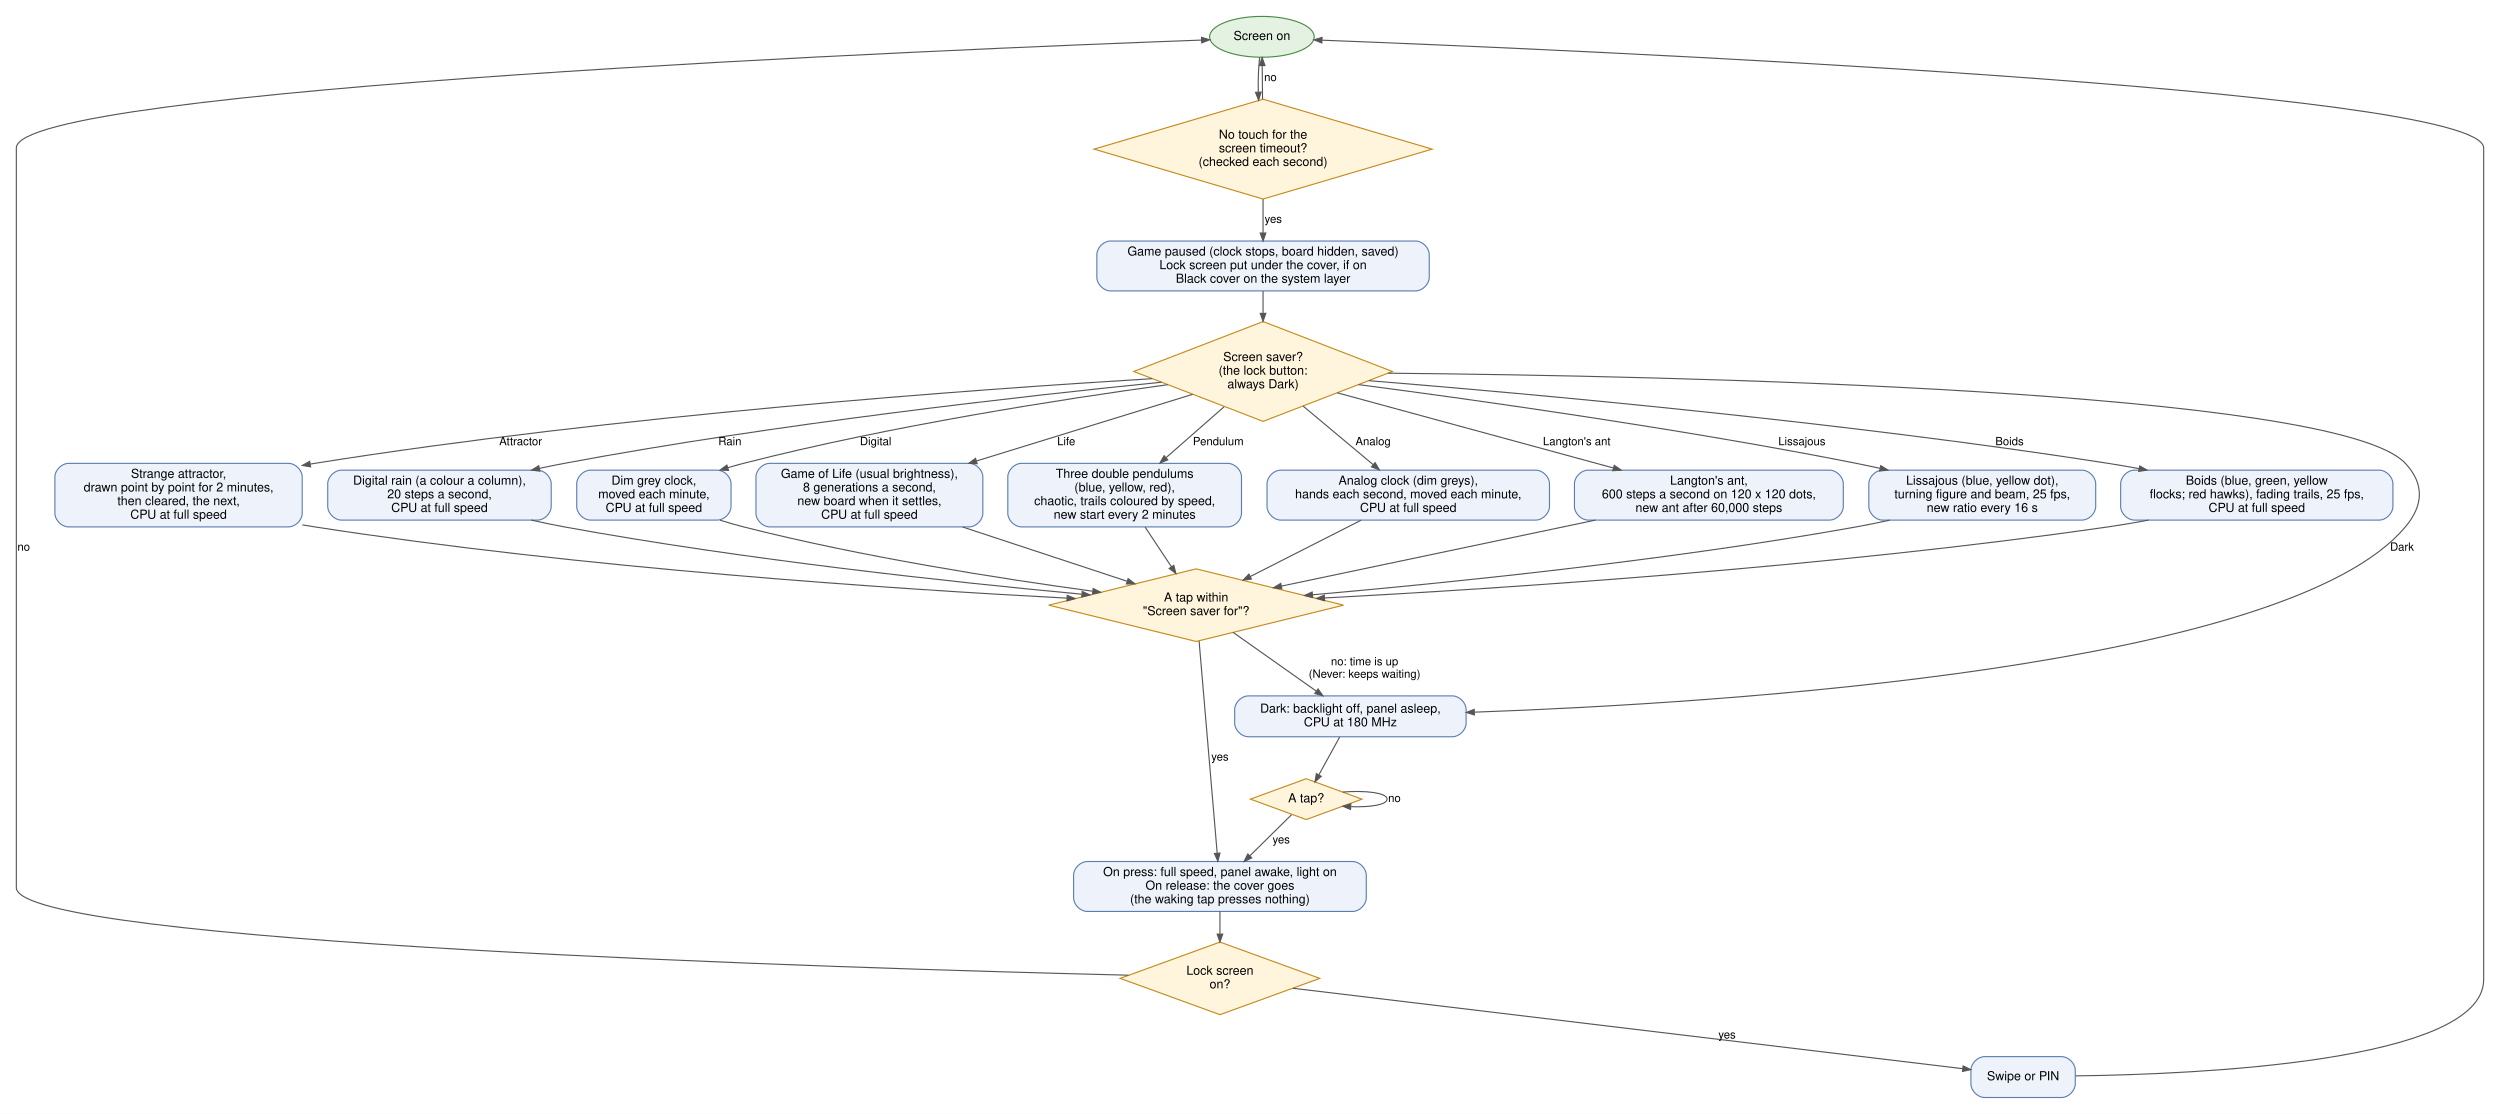
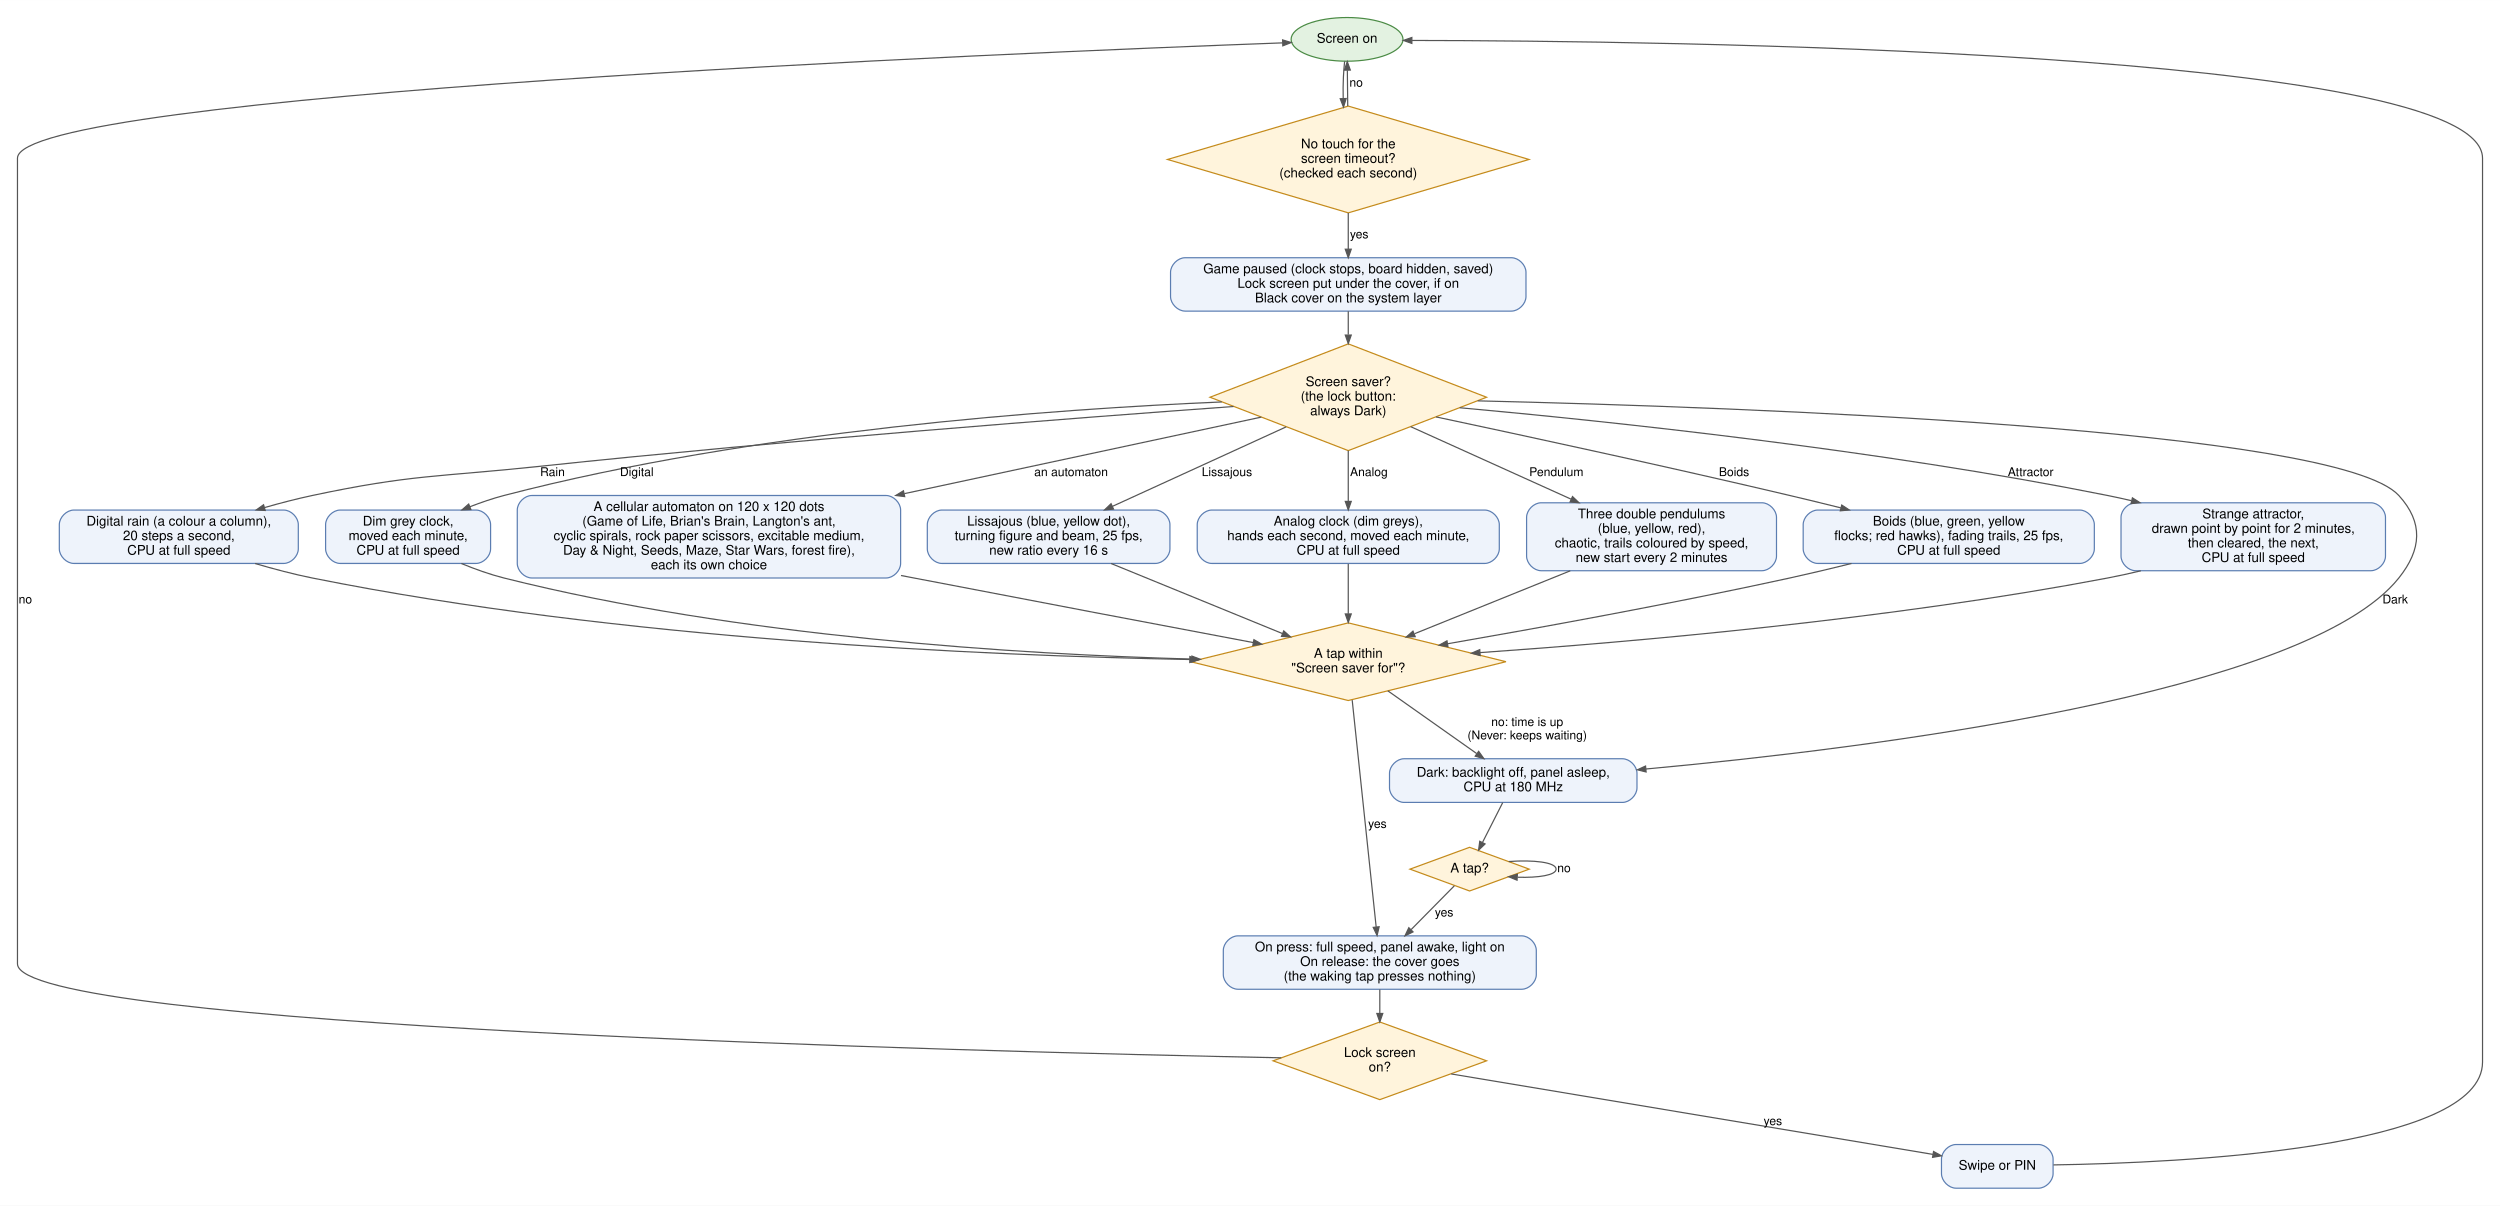
- <svg xmlns="http://www.w3.org/2000/svg" width="2204pt" height="982pt" viewBox="0.00 0.00 2203.80 981.80">
-   <g id="graph0" class="graph" transform="scale(1 1) rotate(0) translate(14.4 967.4)">
-     <polygon fill="white" stroke="transparent" points="-14.4,14.4 -14.4,-967.4 2189.4,-967.4 2189.4,14.4 -14.4,14.4" />
+ <svg xmlns="http://www.w3.org/2000/svg" width="2061pt" height="994pt" viewBox="0.00 0.00 2060.80 993.80">
+   <g id="graph0" class="graph" transform="scale(1 1) rotate(0) translate(14.4 979.4)">
+     <polygon fill="white" stroke="transparent" points="-14.4,14.4 -14.4,-979.4 2046.4,-979.4 2046.4,14.4 -14.4,14.4" />
    <g id="node1" class="node">
-       <ellipse fill="#e3f2e1" stroke="#4a8a44" cx="1098" cy="-935" rx="46.11" ry="18" />
-       <text text-anchor="middle" x="1098" y="-932.2" font-family="Helvetica,sans-Serif" font-size="11.00">Screen on</text>
+       <ellipse fill="#e3f2e1" stroke="#4a8a44" cx="1096" cy="-947" rx="46.11" ry="18" />
+       <text text-anchor="middle" x="1096" y="-944.2" font-family="Helvetica,sans-Serif" font-size="11.00">Screen on</text>
    </g>
    <g id="node2" class="node">
-       <polygon fill="#fff4dc" stroke="#c48a1a" points="1099,-880 950,-836 1099,-792 1248,-836 1099,-880" />
-       <text text-anchor="middle" x="1099" y="-845.2" font-family="Helvetica,sans-Serif" font-size="11.00">No touch for the</text>
-       <text text-anchor="middle" x="1099" y="-833.2" font-family="Helvetica,sans-Serif" font-size="11.00">screen timeout?</text>
-       <text text-anchor="middle" x="1099" y="-821.2" font-family="Helvetica,sans-Serif" font-size="11.00">(checked each second)</text>
+       <polygon fill="#fff4dc" stroke="#c48a1a" points="1097,-892 948,-848 1097,-804 1246,-848 1097,-892" />
+       <text text-anchor="middle" x="1097" y="-857.2" font-family="Helvetica,sans-Serif" font-size="11.00">No touch for the</text>
+       <text text-anchor="middle" x="1097" y="-845.2" font-family="Helvetica,sans-Serif" font-size="11.00">screen timeout?</text>
+       <text text-anchor="middle" x="1097" y="-833.2" font-family="Helvetica,sans-Serif" font-size="11.00">(checked each second)</text>
    </g>
    <g id="edge1" class="edge">
-       <path fill="none" stroke="#555555" d="M1095.99,-916.89C1095.58,-912.68 1095.21,-908.18 1095,-904 1094.71,-898.23 1094.69,-892.18 1094.83,-886.17" />
-       <polygon fill="#555555" stroke="#555555" points="1097.28,-886.25 1095.07,-879.17 1092.38,-886.08 1097.28,-886.25" />
+       <path fill="none" stroke="#555555" d="M1093.99,-928.89C1093.58,-924.68 1093.21,-920.18 1093,-916 1092.71,-910.23 1092.69,-904.18 1092.83,-898.17" />
+       <polygon fill="#555555" stroke="#555555" points="1095.28,-898.25 1093.07,-891.17 1090.38,-898.08 1095.28,-898.25" />
    </g>
    <g id="edge2" class="edge">
-       <path fill="none" stroke="#555555" d="M1098.56,-880.02C1098.45,-890.12 1098.34,-900.55 1098.25,-909.51" />
-       <polygon fill="#555555" stroke="#555555" points="1095.8,-909.63 1098.18,-916.66 1100.7,-909.68 1095.8,-909.63" />
-       <text text-anchor="middle" x="1105.5" y="-896" font-family="Helvetica,sans-Serif" font-size="10.00">no</text>
+       <path fill="none" stroke="#555555" d="M1096.56,-892.02C1096.45,-902.12 1096.34,-912.55 1096.25,-921.51" />
+       <polygon fill="#555555" stroke="#555555" points="1093.8,-921.63 1096.18,-928.66 1098.7,-921.68 1093.8,-921.63" />
+       <text text-anchor="middle" x="1103.5" y="-908" font-family="Helvetica,sans-Serif" font-size="10.00">no</text>
    </g>
    <g id="node3" class="node">
-       <path fill="#eef3fb" stroke="#5b7db1" d="M1233.5,-755C1233.5,-755 964.5,-755 964.5,-755 958.5,-755 952.5,-749 952.5,-743 952.5,-743 952.5,-723 952.5,-723 952.5,-717 958.5,-711 964.5,-711 964.5,-711 1233.5,-711 1233.5,-711 1239.5,-711 1245.5,-717 1245.5,-723 1245.5,-723 1245.5,-743 1245.5,-743 1245.5,-749 1239.5,-755 1233.5,-755" />
-       <text text-anchor="middle" x="1099" y="-742.2" font-family="Helvetica,sans-Serif" font-size="11.00">Game paused (clock stops, board hidden, saved)</text>
-       <text text-anchor="middle" x="1099" y="-730.2" font-family="Helvetica,sans-Serif" font-size="11.00">Lock screen put under the cover, if on</text>
-       <text text-anchor="middle" x="1099" y="-718.2" font-family="Helvetica,sans-Serif" font-size="11.00">Black cover on the system layer</text>
+       <path fill="#eef3fb" stroke="#5b7db1" d="M1231.5,-767C1231.5,-767 962.5,-767 962.5,-767 956.5,-767 950.5,-761 950.5,-755 950.5,-755 950.5,-735 950.5,-735 950.5,-729 956.5,-723 962.5,-723 962.5,-723 1231.5,-723 1231.5,-723 1237.5,-723 1243.5,-729 1243.5,-735 1243.5,-735 1243.5,-755 1243.5,-755 1243.5,-761 1237.5,-767 1231.5,-767" />
+       <text text-anchor="middle" x="1097" y="-754.2" font-family="Helvetica,sans-Serif" font-size="11.00">Game paused (clock stops, board hidden, saved)</text>
+       <text text-anchor="middle" x="1097" y="-742.2" font-family="Helvetica,sans-Serif" font-size="11.00">Lock screen put under the cover, if on</text>
+       <text text-anchor="middle" x="1097" y="-730.2" font-family="Helvetica,sans-Serif" font-size="11.00">Black cover on the system layer</text>
    </g>
    <g id="edge3" class="edge">
-       <path fill="none" stroke="#555555" d="M1099,-791.87C1099,-781.8 1099,-771.34 1099,-762.12" />
-       <polygon fill="#555555" stroke="#555555" points="1101.45,-762.02 1099,-755.02 1096.55,-762.02 1101.45,-762.02" />
-       <text text-anchor="middle" x="1108" y="-771" font-family="Helvetica,sans-Serif" font-size="10.00">yes</text>
+       <path fill="none" stroke="#555555" d="M1097,-803.87C1097,-793.8 1097,-783.34 1097,-774.12" />
+       <polygon fill="#555555" stroke="#555555" points="1099.45,-774.02 1097,-767.02 1094.55,-774.02 1099.45,-774.02" />
+       <text text-anchor="middle" x="1106" y="-783" font-family="Helvetica,sans-Serif" font-size="10.00">yes</text>
    </g>
    <g id="node4" class="node">
-       <polygon fill="#fff4dc" stroke="#c48a1a" points="1099,-684 985,-640 1099,-596 1213,-640 1099,-684" />
-       <text text-anchor="middle" x="1099" y="-649.2" font-family="Helvetica,sans-Serif" font-size="11.00">Screen saver?</text>
-       <text text-anchor="middle" x="1099" y="-637.2" font-family="Helvetica,sans-Serif" font-size="11.00">(the lock button:</text>
-       <text text-anchor="middle" x="1099" y="-625.2" font-family="Helvetica,sans-Serif" font-size="11.00">always Dark)</text>
+       <polygon fill="#fff4dc" stroke="#c48a1a" points="1097,-696 983,-652 1097,-608 1211,-652 1097,-696" />
+       <text text-anchor="middle" x="1097" y="-661.2" font-family="Helvetica,sans-Serif" font-size="11.00">Screen saver?</text>
+       <text text-anchor="middle" x="1097" y="-649.2" font-family="Helvetica,sans-Serif" font-size="11.00">(the lock button:</text>
+       <text text-anchor="middle" x="1097" y="-637.2" font-family="Helvetica,sans-Serif" font-size="11.00">always Dark)</text>
    </g>
    <g id="edge4" class="edge">
-       <path fill="none" stroke="#555555" d="M1099,-710.89C1099,-705.03 1099,-698.41 1099,-691.62" />
-       <polygon fill="#555555" stroke="#555555" points="1101.45,-691.23 1099,-684.23 1096.55,-691.23 1101.45,-691.23" />
+       <path fill="none" stroke="#555555" d="M1097,-722.89C1097,-717.03 1097,-710.41 1097,-703.62" />
+       <polygon fill="#555555" stroke="#555555" points="1099.45,-703.23 1097,-696.23 1094.55,-703.23 1099.45,-703.23" />
    </g>
    <g id="node5" class="node">
-       <path fill="#eef3fb" stroke="#5b7db1" d="M1339.5,-553C1339.5,-553 1114.5,-553 1114.5,-553 1108.5,-553 1102.5,-547 1102.5,-541 1102.5,-541 1102.5,-521 1102.5,-521 1102.5,-515 1108.5,-509 1114.5,-509 1114.5,-509 1339.5,-509 1339.5,-509 1345.5,-509 1351.5,-515 1351.5,-521 1351.5,-521 1351.5,-541 1351.5,-541 1351.5,-547 1345.5,-553 1339.5,-553" />
-       <text text-anchor="middle" x="1227" y="-540.2" font-family="Helvetica,sans-Serif" font-size="11.00">Analog clock (dim greys),</text>
-       <text text-anchor="middle" x="1227" y="-528.2" font-family="Helvetica,sans-Serif" font-size="11.00">hands each second, moved each minute,</text>
-       <text text-anchor="middle" x="1227" y="-516.2" font-family="Helvetica,sans-Serif" font-size="11.00">CPU at full speed</text>
+       <path fill="#eef3fb" stroke="#5b7db1" d="M1209.5,-559C1209.5,-559 984.5,-559 984.5,-559 978.5,-559 972.5,-553 972.5,-547 972.5,-547 972.5,-527 972.5,-527 972.5,-521 978.5,-515 984.5,-515 984.5,-515 1209.5,-515 1209.5,-515 1215.5,-515 1221.5,-521 1221.5,-527 1221.5,-527 1221.5,-547 1221.5,-547 1221.5,-553 1215.5,-559 1209.5,-559" />
+       <text text-anchor="middle" x="1097" y="-546.2" font-family="Helvetica,sans-Serif" font-size="11.00">Analog clock (dim greys),</text>
+       <text text-anchor="middle" x="1097" y="-534.2" font-family="Helvetica,sans-Serif" font-size="11.00">hands each second, moved each minute,</text>
+       <text text-anchor="middle" x="1097" y="-522.2" font-family="Helvetica,sans-Serif" font-size="11.00">CPU at full speed</text>
    </g>
    <g id="edge6" class="edge">
-       <path fill="none" stroke="#555555" d="M1134.32,-609.48C1153.63,-593.33 1177.34,-573.52 1195.94,-557.96" />
-       <polygon fill="#555555" stroke="#555555" points="1197.74,-559.65 1201.54,-553.28 1194.6,-555.89 1197.74,-559.65" />
-       <text text-anchor="middle" x="1196" y="-575" font-family="Helvetica,sans-Serif" font-size="10.00">Analog</text>
+       <path fill="none" stroke="#555555" d="M1097,-607.96C1097,-593.98 1097,-578.85 1097,-566.24" />
+       <polygon fill="#555555" stroke="#555555" points="1099.45,-566.13 1097,-559.13 1094.55,-566.13 1099.45,-566.13" />
+       <text text-anchor="middle" x="1114" y="-587" font-family="Helvetica,sans-Serif" font-size="10.00">Analog</text>
    </g>
    <g id="node6" class="node">
-       <path fill="#eef3fb" stroke="#5b7db1" d="M1598.5,-553C1598.5,-553 1385.5,-553 1385.5,-553 1379.5,-553 1373.5,-547 1373.5,-541 1373.5,-541 1373.5,-521 1373.5,-521 1373.5,-515 1379.5,-509 1385.5,-509 1385.5,-509 1598.5,-509 1598.5,-509 1604.5,-509 1610.5,-515 1610.5,-521 1610.5,-521 1610.5,-541 1610.5,-541 1610.5,-547 1604.5,-553 1598.5,-553" />
-       <text text-anchor="middle" x="1492" y="-540.2" font-family="Helvetica,sans-Serif" font-size="11.00">Langton's ant,</text>
-       <text text-anchor="middle" x="1492" y="-528.2" font-family="Helvetica,sans-Serif" font-size="11.00">600 steps a second on 120 x 120 dots,</text>
-       <text text-anchor="middle" x="1492" y="-516.2" font-family="Helvetica,sans-Serif" font-size="11.00">new ant after 60,000 steps</text>
+       <path fill="#eef3fb" stroke="#5b7db1" d="M1438,-565C1438,-565 1256,-565 1256,-565 1250,-565 1244,-559 1244,-553 1244,-553 1244,-521 1244,-521 1244,-515 1250,-509 1256,-509 1256,-509 1438,-509 1438,-509 1444,-509 1450,-515 1450,-521 1450,-521 1450,-553 1450,-553 1450,-559 1444,-565 1438,-565" />
+       <text text-anchor="middle" x="1347" y="-552.2" font-family="Helvetica,sans-Serif" font-size="11.00">Three double pendulums</text>
+       <text text-anchor="middle" x="1347" y="-540.2" font-family="Helvetica,sans-Serif" font-size="11.00">(blue, yellow, red),</text>
+       <text text-anchor="middle" x="1347" y="-528.2" font-family="Helvetica,sans-Serif" font-size="11.00">chaotic, trails coloured by speed,</text>
+       <text text-anchor="middle" x="1347" y="-516.2" font-family="Helvetica,sans-Serif" font-size="11.00">new start every 2 minutes</text>
+     </g>
+     <g id="edge11" class="edge">
+       <path fill="none" stroke="#555555" d="M1148.5,-627.72C1186.76,-610.43 1239.27,-586.69 1280.67,-567.98" />
+       <polygon fill="#555555" stroke="#555555" points="1281.85,-570.14 1287.22,-565.02 1279.83,-565.67 1281.85,-570.14" />
+       <text text-anchor="middle" x="1268.5" y="-587" font-family="Helvetica,sans-Serif" font-size="10.00">Pendulum</text>
+     </g>
+     <g id="node7" class="node">
+       <path fill="#eef3fb" stroke="#5b7db1" d="M938,-559C938,-559 762,-559 762,-559 756,-559 750,-553 750,-547 750,-547 750,-527 750,-527 750,-521 756,-515 762,-515 762,-515 938,-515 938,-515 944,-515 950,-521 950,-527 950,-527 950,-547 950,-547 950,-553 944,-559 938,-559" />
+       <text text-anchor="middle" x="850" y="-546.2" font-family="Helvetica,sans-Serif" font-size="11.00">Lissajous (blue, yellow dot),</text>
+       <text text-anchor="middle" x="850" y="-534.2" font-family="Helvetica,sans-Serif" font-size="11.00">turning figure and beam, 25 fps,</text>
+       <text text-anchor="middle" x="850" y="-522.2" font-family="Helvetica,sans-Serif" font-size="11.00">new ratio every 16 s</text>
+     </g>
+     <g id="edge10" class="edge">
+       <path fill="none" stroke="#555555" d="M1045.82,-627.59C1003.89,-608.4 944.78,-581.36 902.49,-562.01" />
+       <polygon fill="#555555" stroke="#555555" points="903.5,-559.78 896.11,-559.1 901.46,-564.24 903.5,-559.78" />
+       <text text-anchor="middle" x="997" y="-587" font-family="Helvetica,sans-Serif" font-size="10.00">Lissajous</text>
+     </g>
+     <g id="node8" class="node">
+       <path fill="#eef3fb" stroke="#5b7db1" d="M1700,-559C1700,-559 1484,-559 1484,-559 1478,-559 1472,-553 1472,-547 1472,-547 1472,-527 1472,-527 1472,-521 1478,-515 1484,-515 1484,-515 1700,-515 1700,-515 1706,-515 1712,-521 1712,-527 1712,-527 1712,-547 1712,-547 1712,-553 1706,-559 1700,-559" />
+       <text text-anchor="middle" x="1592" y="-546.2" font-family="Helvetica,sans-Serif" font-size="11.00">Boids (blue, green, yellow</text>
+       <text text-anchor="middle" x="1592" y="-534.2" font-family="Helvetica,sans-Serif" font-size="11.00">flocks; red hawks), fading trails, 25 fps,</text>
+       <text text-anchor="middle" x="1592" y="-522.2" font-family="Helvetica,sans-Serif" font-size="11.00">CPU at full speed</text>
+     </g>
+     <g id="edge9" class="edge">
+       <path fill="none" stroke="#555555" d="M1169.32,-635.78C1242.88,-620.15 1360.08,-594.8 1461,-571 1474.63,-567.79 1489.04,-564.27 1503.11,-560.78" />
+       <polygon fill="#555555" stroke="#555555" points="1503.78,-563.14 1509.98,-559.07 1502.6,-558.38 1503.78,-563.14" />
+       <text text-anchor="middle" x="1415" y="-587" font-family="Helvetica,sans-Serif" font-size="10.00">Boids</text>
+     </g>
+     <g id="node9" class="node">
+       <path fill="#eef3fb" stroke="#5b7db1" d="M1940,-565C1940,-565 1746,-565 1746,-565 1740,-565 1734,-559 1734,-553 1734,-553 1734,-521 1734,-521 1734,-515 1740,-509 1746,-509 1746,-509 1940,-509 1940,-509 1946,-509 1952,-515 1952,-521 1952,-521 1952,-553 1952,-553 1952,-559 1946,-565 1940,-565" />
+       <text text-anchor="middle" x="1843" y="-552.2" font-family="Helvetica,sans-Serif" font-size="11.00">Strange attractor,</text>
+       <text text-anchor="middle" x="1843" y="-540.2" font-family="Helvetica,sans-Serif" font-size="11.00">drawn point by point for 2 minutes,</text>
+       <text text-anchor="middle" x="1843" y="-528.2" font-family="Helvetica,sans-Serif" font-size="11.00">then cleared, the next,</text>
+       <text text-anchor="middle" x="1843" y="-516.2" font-family="Helvetica,sans-Serif" font-size="11.00">CPU at full speed</text>
+     </g>
+     <g id="edge8" class="edge">
+       <path fill="none" stroke="#555555" d="M1188.89,-643.35C1311.5,-632.22 1535,-608.67 1723,-571 1729.38,-569.72 1735.92,-568.29 1742.49,-566.75" />
+       <polygon fill="#555555" stroke="#555555" points="1743.39,-569.06 1749.63,-565.05 1742.25,-564.29 1743.39,-569.06" />
+       <text text-anchor="middle" x="1659.5" y="-587" font-family="Helvetica,sans-Serif" font-size="10.00">Attractor</text>
+     </g>
+     <g id="node10" class="node">
+       <path fill="#eef3fb" stroke="#5b7db1" d="M219.5,-559C219.5,-559 46.5,-559 46.5,-559 40.5,-559 34.5,-553 34.5,-547 34.5,-547 34.5,-527 34.5,-527 34.5,-521 40.5,-515 46.5,-515 46.5,-515 219.5,-515 219.5,-515 225.5,-515 231.5,-521 231.5,-527 231.5,-527 231.5,-547 231.5,-547 231.5,-553 225.5,-559 219.5,-559" />
+       <text text-anchor="middle" x="133" y="-546.2" font-family="Helvetica,sans-Serif" font-size="11.00">Digital rain (a colour a column),</text>
+       <text text-anchor="middle" x="133" y="-534.2" font-family="Helvetica,sans-Serif" font-size="11.00">20 steps a second,</text>
+       <text text-anchor="middle" x="133" y="-522.2" font-family="Helvetica,sans-Serif" font-size="11.00">CPU at full speed</text>
+     </g>
+     <g id="edge7" class="edge">
+       <path fill="none" stroke="#555555" d="M1002.44,-644.37C873.05,-635.01 633.67,-616.61 430,-595 346.67,-586.16 324.96,-588.43 243,-571 230.13,-568.26 216.58,-564.74 203.57,-561.03" />
+       <polygon fill="#555555" stroke="#555555" points="204.22,-558.67 196.82,-559.07 202.86,-563.37 204.22,-558.67" />
+       <text text-anchor="middle" x="441" y="-587" font-family="Helvetica,sans-Serif" font-size="10.00">Rain</text>
+     </g>
+     <g id="node11" class="node">
+       <path fill="#eef3fb" stroke="#5b7db1" d="M378,-559C378,-559 266,-559 266,-559 260,-559 254,-553 254,-547 254,-547 254,-527 254,-527 254,-521 260,-515 266,-515 266,-515 378,-515 378,-515 384,-515 390,-521 390,-527 390,-527 390,-547 390,-547 390,-553 384,-559 378,-559" />
+       <text text-anchor="middle" x="322" y="-546.2" font-family="Helvetica,sans-Serif" font-size="11.00">Dim grey clock,</text>
+       <text text-anchor="middle" x="322" y="-534.2" font-family="Helvetica,sans-Serif" font-size="11.00">moved each minute,</text>
+       <text text-anchor="middle" x="322" y="-522.2" font-family="Helvetica,sans-Serif" font-size="11.00">CPU at full speed</text>
+     </g>
+     <g id="edge5" class="edge">
+       <path fill="none" stroke="#555555" d="M992.74,-648.12C855.15,-642.27 606.38,-624.55 401,-571 391.74,-568.59 382.14,-565.3 372.96,-561.73" />
+       <polygon fill="#555555" stroke="#555555" points="373.77,-559.42 366.36,-559.09 371.95,-563.97 373.77,-559.42" />
+       <text text-anchor="middle" x="510.5" y="-587" font-family="Helvetica,sans-Serif" font-size="10.00">Digital</text>
+     </g>
+     <g id="node12" class="node">
+       <path fill="#eef3fb" stroke="#5b7db1" d="M716,-571C716,-571 424,-571 424,-571 418,-571 412,-565 412,-559 412,-559 412,-515 412,-515 412,-509 418,-503 424,-503 424,-503 716,-503 716,-503 722,-503 728,-509 728,-515 728,-515 728,-559 728,-559 728,-565 722,-571 716,-571" />
+       <text text-anchor="middle" x="570" y="-558.2" font-family="Helvetica,sans-Serif" font-size="11.00">A cellular automaton on 120 x 120 dots</text>
+       <text text-anchor="middle" x="570" y="-546.2" font-family="Helvetica,sans-Serif" font-size="11.00">(Game of Life, Brian's Brain, Langton's ant,</text>
+       <text text-anchor="middle" x="570" y="-534.2" font-family="Helvetica,sans-Serif" font-size="11.00">cyclic spirals, rock paper scissors, excitable medium,</text>
+       <text text-anchor="middle" x="570" y="-522.2" font-family="Helvetica,sans-Serif" font-size="11.00">Day &amp; Night, Seeds, Maze, Star Wars, forest fire),</text>
+       <text text-anchor="middle" x="570" y="-510.2" font-family="Helvetica,sans-Serif" font-size="11.00">each its own choice</text>
    </g>
    <g id="edge12" class="edge">
-       <path fill="none" stroke="#555555" d="M1164.34,-621.21C1231.05,-603.05 1334.88,-574.78 1407.73,-554.94" />
-       <polygon fill="#555555" stroke="#555555" points="1408.58,-557.25 1414.69,-553.05 1407.29,-552.52 1408.58,-557.25" />
-       <text text-anchor="middle" x="1375.5" y="-575" font-family="Helvetica,sans-Serif" font-size="10.00">Langton's ant</text>
-     </g>
-     <g id="node7" class="node">
-       <path fill="#eef3fb" stroke="#5b7db1" d="M1068,-559C1068,-559 886,-559 886,-559 880,-559 874,-553 874,-547 874,-547 874,-515 874,-515 874,-509 880,-503 886,-503 886,-503 1068,-503 1068,-503 1074,-503 1080,-509 1080,-515 1080,-515 1080,-547 1080,-547 1080,-553 1074,-559 1068,-559" />
-       <text text-anchor="middle" x="977" y="-546.2" font-family="Helvetica,sans-Serif" font-size="11.00">Three double pendulums</text>
-       <text text-anchor="middle" x="977" y="-534.2" font-family="Helvetica,sans-Serif" font-size="11.00">(blue, yellow, red),</text>
-       <text text-anchor="middle" x="977" y="-522.2" font-family="Helvetica,sans-Serif" font-size="11.00">chaotic, trails coloured by speed,</text>
-       <text text-anchor="middle" x="977" y="-510.2" font-family="Helvetica,sans-Serif" font-size="11.00">new start every 2 minutes</text>
-     </g>
-     <g id="edge11" class="edge">
-       <path fill="none" stroke="#555555" d="M1064.69,-608.91C1048.73,-594.92 1029.74,-578.26 1013.52,-564.03" />
-       <polygon fill="#555555" stroke="#555555" points="1015.01,-562.08 1008.13,-559.31 1011.78,-565.76 1015.01,-562.08" />
-       <text text-anchor="middle" x="1059.5" y="-575" font-family="Helvetica,sans-Serif" font-size="10.00">Pendulum</text>
-     </g>
-     <g id="node8" class="node">
-       <path fill="#eef3fb" stroke="#5b7db1" d="M1821,-553C1821,-553 1645,-553 1645,-553 1639,-553 1633,-547 1633,-541 1633,-541 1633,-521 1633,-521 1633,-515 1639,-509 1645,-509 1645,-509 1821,-509 1821,-509 1827,-509 1833,-515 1833,-521 1833,-521 1833,-541 1833,-541 1833,-547 1827,-553 1821,-553" />
-       <text text-anchor="middle" x="1733" y="-540.2" font-family="Helvetica,sans-Serif" font-size="11.00">Lissajous (blue, yellow dot),</text>
-       <text text-anchor="middle" x="1733" y="-528.2" font-family="Helvetica,sans-Serif" font-size="11.00">turning figure and beam, 25 fps,</text>
-       <text text-anchor="middle" x="1733" y="-516.2" font-family="Helvetica,sans-Serif" font-size="11.00">new ratio every 16 s</text>
-     </g>
-     <g id="edge10" class="edge">
-       <path fill="none" stroke="#555555" d="M1183.18,-628.41C1286.85,-614.85 1468.14,-589.42 1622,-559 1628.79,-557.66 1635.78,-556.18 1642.81,-554.63" />
-       <polygon fill="#555555" stroke="#555555" points="1643.54,-556.98 1649.83,-553.06 1642.47,-552.2 1643.54,-556.98" />
-       <text text-anchor="middle" x="1574" y="-575" font-family="Helvetica,sans-Serif" font-size="10.00">Lissajous</text>
-     </g>
-     <g id="node9" class="node">
-       <path fill="#eef3fb" stroke="#5b7db1" d="M2083,-553C2083,-553 1867,-553 1867,-553 1861,-553 1855,-547 1855,-541 1855,-541 1855,-521 1855,-521 1855,-515 1861,-509 1867,-509 1867,-509 2083,-509 2083,-509 2089,-509 2095,-515 2095,-521 2095,-521 2095,-541 2095,-541 2095,-547 2089,-553 2083,-553" />
-       <text text-anchor="middle" x="1975" y="-540.2" font-family="Helvetica,sans-Serif" font-size="11.00">Boids (blue, green, yellow</text>
-       <text text-anchor="middle" x="1975" y="-528.2" font-family="Helvetica,sans-Serif" font-size="11.00">flocks; red hawks), fading trails, 25 fps,</text>
-       <text text-anchor="middle" x="1975" y="-516.2" font-family="Helvetica,sans-Serif" font-size="11.00">CPU at full speed</text>
-     </g>
-     <g id="edge9" class="edge">
-       <path fill="none" stroke="#555555" d="M1192.29,-631.89C1333.75,-620.44 1610.73,-595.48 1844,-559 1852.87,-557.61 1862.04,-556.03 1871.23,-554.34" />
-       <polygon fill="#555555" stroke="#555555" points="1871.82,-556.72 1878.26,-553.03 1870.92,-551.91 1871.82,-556.72" />
-       <text text-anchor="middle" x="1757" y="-575" font-family="Helvetica,sans-Serif" font-size="10.00">Boids</text>
-     </g>
-     <g id="node10" class="node">
-       <path fill="#eef3fb" stroke="#5b7db1" d="M240,-559C240,-559 46,-559 46,-559 40,-559 34,-553 34,-547 34,-547 34,-515 34,-515 34,-509 40,-503 46,-503 46,-503 240,-503 240,-503 246,-503 252,-509 252,-515 252,-515 252,-547 252,-547 252,-553 246,-559 240,-559" />
-       <text text-anchor="middle" x="143" y="-546.2" font-family="Helvetica,sans-Serif" font-size="11.00">Strange attractor,</text>
-       <text text-anchor="middle" x="143" y="-534.2" font-family="Helvetica,sans-Serif" font-size="11.00">drawn point by point for 2 minutes,</text>
-       <text text-anchor="middle" x="143" y="-522.2" font-family="Helvetica,sans-Serif" font-size="11.00">then cleared, the next,</text>
-       <text text-anchor="middle" x="143" y="-510.2" font-family="Helvetica,sans-Serif" font-size="11.00">CPU at full speed</text>
-     </g>
-     <g id="edge8" class="edge">
-       <path fill="none" stroke="#555555" d="M1001.32,-633.65C844.75,-624.19 528.28,-601.36 263,-559 261.77,-558.8 260.53,-558.6 259.29,-558.39" />
-       <polygon fill="#555555" stroke="#555555" points="259.42,-555.93 252.11,-557.16 258.59,-560.76 259.42,-555.93" />
-       <text text-anchor="middle" x="444.5" y="-575" font-family="Helvetica,sans-Serif" font-size="10.00">Attractor</text>
-     </g>
-     <g id="node11" class="node">
-       <path fill="#eef3fb" stroke="#5b7db1" d="M459.5,-553C459.5,-553 286.5,-553 286.5,-553 280.5,-553 274.5,-547 274.5,-541 274.5,-541 274.5,-521 274.5,-521 274.5,-515 280.5,-509 286.5,-509 286.5,-509 459.5,-509 459.5,-509 465.5,-509 471.5,-515 471.5,-521 471.5,-521 471.5,-541 471.5,-541 471.5,-547 465.5,-553 459.5,-553" />
-       <text text-anchor="middle" x="373" y="-540.2" font-family="Helvetica,sans-Serif" font-size="11.00">Digital rain (a colour a column),</text>
-       <text text-anchor="middle" x="373" y="-528.2" font-family="Helvetica,sans-Serif" font-size="11.00">20 steps a second,</text>
-       <text text-anchor="middle" x="373" y="-516.2" font-family="Helvetica,sans-Serif" font-size="11.00">CPU at full speed</text>
-     </g>
-     <g id="edge7" class="edge">
-       <path fill="none" stroke="#555555" d="M1009.5,-630.54C889.19,-618.45 668.9,-593.78 483,-559 475.97,-557.68 468.72,-556.2 461.44,-554.62" />
-       <polygon fill="#555555" stroke="#555555" points="461.54,-552.13 454.17,-553 460.48,-556.91 461.54,-552.13" />
-       <text text-anchor="middle" x="629" y="-575" font-family="Helvetica,sans-Serif" font-size="10.00">Rain</text>
-     </g>
-     <g id="node12" class="node">
-       <path fill="#eef3fb" stroke="#5b7db1" d="M618,-553C618,-553 506,-553 506,-553 500,-553 494,-547 494,-541 494,-541 494,-521 494,-521 494,-515 500,-509 506,-509 506,-509 618,-509 618,-509 624,-509 630,-515 630,-521 630,-521 630,-541 630,-541 630,-547 624,-553 618,-553" />
-       <text text-anchor="middle" x="562" y="-540.2" font-family="Helvetica,sans-Serif" font-size="11.00">Dim grey clock,</text>
-       <text text-anchor="middle" x="562" y="-528.2" font-family="Helvetica,sans-Serif" font-size="11.00">moved each minute,</text>
-       <text text-anchor="middle" x="562" y="-516.2" font-family="Helvetica,sans-Serif" font-size="11.00">CPU at full speed</text>
-     </g>
-     <g id="edge5" class="edge">
-       <path fill="none" stroke="#555555" d="M1015.01,-628.35C922.51,-615.69 769.81,-592.05 641,-559 636.47,-557.84 631.83,-556.54 627.18,-555.16" />
-       <polygon fill="#555555" stroke="#555555" points="627.77,-552.78 620.36,-553.08 626.35,-557.47 627.77,-552.78" />
-       <text text-anchor="middle" x="757.5" y="-575" font-family="Helvetica,sans-Serif" font-size="10.00">Digital</text>
+       <path fill="none" stroke="#555555" d="M1025.38,-635.64C950.14,-619.51 829.33,-593.6 731.04,-572.53" />
+       <polygon fill="#555555" stroke="#555555" points="731.36,-570.09 724,-571.02 730.33,-574.88 731.36,-570.09" />
+       <text text-anchor="middle" x="868.5" y="-587" font-family="Helvetica,sans-Serif" font-size="10.00">an automaton</text>
+     </g>
+     <g id="node14" class="node">
+       <path fill="#eef3fb" stroke="#5b7db1" d="M1323,-354C1323,-354 1143,-354 1143,-354 1137,-354 1131,-348 1131,-342 1131,-342 1131,-330 1131,-330 1131,-324 1137,-318 1143,-318 1143,-318 1323,-318 1323,-318 1329,-318 1335,-324 1335,-330 1335,-330 1335,-342 1335,-342 1335,-348 1329,-354 1323,-354" />
+       <text text-anchor="middle" x="1233" y="-339.2" font-family="Helvetica,sans-Serif" font-size="11.00">Dark: backlight off, panel asleep,</text>
+       <text text-anchor="middle" x="1233" y="-327.2" font-family="Helvetica,sans-Serif" font-size="11.00">CPU at 180 MHz</text>
+     </g>
+     <g id="edge13" class="edge">
+       <path fill="none" stroke="#555555" d="M1203.71,-649.02C1423.99,-643.81 1912.74,-626.12 1963,-571 1983.36,-548.67 1981.85,-526.62 1963,-503 1886.55,-407.22 1526.63,-362.47 1342.33,-345.55" />
+       <polygon fill="#555555" stroke="#555555" points="1342.51,-343.1 1335.31,-344.91 1342.06,-347.98 1342.51,-343.1" />
+       <text text-anchor="middle" x="1960" y="-482" font-family="Helvetica,sans-Serif" font-size="10.00">Dark</text>
    </g>
    <g id="node13" class="node">
-       <path fill="#eef3fb" stroke="#5b7db1" d="M840,-559C840,-559 664,-559 664,-559 658,-559 652,-553 652,-547 652,-547 652,-515 652,-515 652,-509 658,-503 664,-503 664,-503 840,-503 840,-503 846,-503 852,-509 852,-515 852,-515 852,-547 852,-547 852,-553 846,-559 840,-559" />
-       <text text-anchor="middle" x="752" y="-546.2" font-family="Helvetica,sans-Serif" font-size="11.00">Game of Life (usual brightness),</text>
-       <text text-anchor="middle" x="752" y="-534.2" font-family="Helvetica,sans-Serif" font-size="11.00">8 generations a second,</text>
-       <text text-anchor="middle" x="752" y="-522.2" font-family="Helvetica,sans-Serif" font-size="11.00">new board when it settles,</text>
-       <text text-anchor="middle" x="752" y="-510.2" font-family="Helvetica,sans-Serif" font-size="11.00">CPU at full speed</text>
-     </g>
-     <g id="edge13" class="edge">
-       <path fill="none" stroke="#555555" d="M1036.96,-619.87C984.03,-603.55 907.09,-579.82 846.5,-561.14" />
-       <polygon fill="#555555" stroke="#555555" points="846.98,-558.72 839.57,-559 845.54,-563.41 846.98,-558.72" />
-       <text text-anchor="middle" x="925.5" y="-575" font-family="Helvetica,sans-Serif" font-size="10.00">Life</text>
+       <polygon fill="#fff4dc" stroke="#c48a1a" points="1097,-466 967,-434 1097,-402 1227,-434 1097,-466" />
+       <text text-anchor="middle" x="1097" y="-437.2" font-family="Helvetica,sans-Serif" font-size="11.00">A tap within</text>
+       <text text-anchor="middle" x="1097" y="-425.2" font-family="Helvetica,sans-Serif" font-size="11.00">"Screen saver for"?</text>
+     </g>
+     <g id="edge15" class="edge">
+       <path fill="none" stroke="#555555" d="M1097,-514.58C1097,-502.65 1097,-487.43 1097,-473.5" />
+       <polygon fill="#555555" stroke="#555555" points="1099.45,-473.36 1097,-466.36 1094.55,-473.36 1099.45,-473.36" />
+     </g>
+     <g id="edge20" class="edge">
+       <path fill="none" stroke="#555555" d="M1280,-508.93C1239.84,-492.71 1189.4,-472.33 1151.66,-457.08" />
+       <polygon fill="#555555" stroke="#555555" points="1152.17,-454.65 1144.76,-454.3 1150.33,-459.19 1152.17,-454.65" />
+     </g>
+     <g id="edge19" class="edge">
+       <path fill="none" stroke="#555555" d="M901.48,-514.95C942.81,-498.05 1000.69,-474.38 1042.75,-457.18" />
+       <polygon fill="#555555" stroke="#555555" points="1043.8,-459.4 1049.36,-454.48 1041.95,-454.86 1043.8,-459.4" />
+     </g>
+     <g id="edge18" class="edge">
+       <path fill="none" stroke="#555555" d="M1511.82,-514.96C1495.07,-510.81 1477.5,-506.61 1461,-503 1364.58,-481.87 1252.87,-461.62 1178.91,-448.8" />
+       <polygon fill="#555555" stroke="#555555" points="1179.18,-446.36 1171.87,-447.59 1178.35,-451.19 1179.18,-446.36" />
+     </g>
+     <g id="edge17" class="edge">
+       <path fill="none" stroke="#555555" d="M1750.32,-508.93C1741.13,-506.73 1731.91,-504.7 1723,-503 1543.3,-468.76 1331.06,-450.23 1205.59,-441.5" />
+       <polygon fill="#555555" stroke="#555555" points="1205.72,-439.05 1198.57,-441.01 1205.38,-443.94 1205.72,-439.05" />
+     </g>
+     <g id="edge16" class="edge">
+       <path fill="none" stroke="#555555" d="M195.89,-514.94C211.17,-510.44 227.56,-506.1 243,-503 495.64,-452.21 797.49,-439.02 966.21,-435.8" />
+       <polygon fill="#555555" stroke="#555555" points="966.45,-438.25 973.4,-435.67 966.36,-433.35 966.45,-438.25" />
+     </g>
+     <g id="edge14" class="edge">
+       <path fill="none" stroke="#555555" d="M365.91,-514.94C377.13,-510.32 389.32,-505.94 401,-503 594.65,-454.27 826.76,-440.08 967.98,-436.17" />
+       <polygon fill="#555555" stroke="#555555" points="968.12,-438.62 975.05,-435.98 967.99,-433.72 968.12,-438.62" />
+     </g>
+     <g id="edge21" class="edge">
+       <path fill="none" stroke="#555555" d="M728.32,-505.06C731.91,-504.37 735.48,-503.68 739,-503 835.29,-484.45 946.22,-463.44 1018.76,-449.74" />
+       <polygon fill="#555555" stroke="#555555" points="1019.24,-452.15 1025.66,-448.44 1018.33,-447.33 1019.24,-452.15" />
+     </g>
+     <g id="edge23" class="edge">
+       <path fill="none" stroke="#555555" d="M1129.58,-410.01C1151.84,-394.29 1181.14,-373.61 1202.87,-358.27" />
+       <polygon fill="#555555" stroke="#555555" points="1204.48,-360.13 1208.78,-354.09 1201.65,-356.13 1204.48,-360.13" />
+       <text text-anchor="middle" x="1244.5" y="-381" font-family="Helvetica,sans-Serif" font-size="10.00">no: time is up</text>
+       <text text-anchor="middle" x="1244.5" y="-370" font-family="Helvetica,sans-Serif" font-size="10.00">(Never: keeps waiting)</text>
+     </g>
+     <g id="node16" class="node">
+       <path fill="#eef3fb" stroke="#5b7db1" d="M1240,-208C1240,-208 1006,-208 1006,-208 1000,-208 994,-202 994,-196 994,-196 994,-176 994,-176 994,-170 1000,-164 1006,-164 1006,-164 1240,-164 1240,-164 1246,-164 1252,-170 1252,-176 1252,-176 1252,-196 1252,-196 1252,-202 1246,-208 1240,-208" />
+       <text text-anchor="middle" x="1123" y="-195.2" font-family="Helvetica,sans-Serif" font-size="11.00">On press: full speed, panel awake, light on</text>
+       <text text-anchor="middle" x="1123" y="-183.2" font-family="Helvetica,sans-Serif" font-size="11.00">On release: the cover goes</text>
+       <text text-anchor="middle" x="1123" y="-171.2" font-family="Helvetica,sans-Serif" font-size="11.00">(the waking tap presses nothing)</text>
+     </g>
+     <g id="edge22" class="edge">
+       <path fill="none" stroke="#555555" d="M1100.24,-402.34C1105.32,-354.29 1115.08,-261.95 1120,-215.36" />
+       <polygon fill="#555555" stroke="#555555" points="1122.45,-215.51 1120.75,-208.29 1117.58,-214.99 1122.45,-215.51" />
+       <text text-anchor="middle" x="1121" y="-297" font-family="Helvetica,sans-Serif" font-size="10.00">yes</text>
    </g>
    <g id="node15" class="node">
-       <path fill="#eef3fb" stroke="#5b7db1" d="M1266,-354C1266,-354 1086,-354 1086,-354 1080,-354 1074,-348 1074,-342 1074,-342 1074,-330 1074,-330 1074,-324 1080,-318 1086,-318 1086,-318 1266,-318 1266,-318 1272,-318 1278,-324 1278,-330 1278,-330 1278,-342 1278,-342 1278,-348 1272,-354 1266,-354" />
-       <text text-anchor="middle" x="1176" y="-339.2" font-family="Helvetica,sans-Serif" font-size="11.00">Dark: backlight off, panel asleep,</text>
-       <text text-anchor="middle" x="1176" y="-327.2" font-family="Helvetica,sans-Serif" font-size="11.00">CPU at 180 MHz</text>
-     </g>
-     <g id="edge14" class="edge">
-       <path fill="none" stroke="#555555" d="M1209.26,-638.48C1458.06,-636.16 2046.13,-623.82 2106,-559 2122.89,-540.72 2121.98,-522.08 2106,-503 2002.36,-379.22 1508.16,-347.65 1285.36,-339.67" />
-       <polygon fill="#555555" stroke="#555555" points="1285.29,-337.21 1278.2,-339.42 1285.11,-342.11 1285.29,-337.21" />
-       <text text-anchor="middle" x="2103" y="-482" font-family="Helvetica,sans-Serif" font-size="10.00">Dark</text>
-     </g>
-     <g id="node14" class="node">
-       <polygon fill="#fff4dc" stroke="#c48a1a" points="1040,-466 910,-434 1040,-402 1170,-434 1040,-466" />
-       <text text-anchor="middle" x="1040" y="-437.2" font-family="Helvetica,sans-Serif" font-size="11.00">A tap within</text>
-       <text text-anchor="middle" x="1040" y="-425.2" font-family="Helvetica,sans-Serif" font-size="11.00">"Screen saver for"?</text>
-     </g>
-     <g id="edge16" class="edge">
-       <path fill="none" stroke="#555555" d="M1185.5,-508.92C1156.57,-494.22 1117.9,-474.57 1087.7,-459.23" />
-       <polygon fill="#555555" stroke="#555555" points="1088.74,-457.01 1081.39,-456.02 1086.52,-461.38 1088.74,-457.01" />
-     </g>
-     <g id="edge22" class="edge">
-       <path fill="none" stroke="#555555" d="M1391.97,-508.98C1308.46,-491.42 1191.24,-466.79 1115.45,-450.86" />
-       <polygon fill="#555555" stroke="#555555" points="1115.6,-448.39 1108.25,-449.34 1114.59,-453.18 1115.6,-448.39" />
-     </g>
-     <g id="edge21" class="edge">
-       <path fill="none" stroke="#555555" d="M995.05,-502.78C1002.3,-491.85 1010.71,-479.16 1018.29,-467.74" />
-       <polygon fill="#555555" stroke="#555555" points="1020.33,-469.09 1022.16,-461.9 1016.25,-466.38 1020.33,-469.09" />
-     </g>
-     <g id="edge20" class="edge">
-       <path fill="none" stroke="#555555" d="M1651.41,-508.95C1641.54,-506.76 1631.57,-504.72 1622,-503 1455.39,-473.12 1259.49,-453.35 1142.76,-443.18" />
-       <polygon fill="#555555" stroke="#555555" points="1142.72,-440.72 1135.54,-442.55 1142.3,-445.6 1142.72,-440.72" />
-     </g>
-     <g id="edge19" class="edge">
-       <path fill="none" stroke="#555555" d="M1879.72,-508.99C1867.73,-506.75 1855.61,-504.68 1844,-503 1599.21,-467.55 1309.61,-448.65 1153.47,-440.34" />
-       <polygon fill="#555555" stroke="#555555" points="1153.25,-437.87 1146.13,-439.95 1153,-442.77 1153.25,-437.87" />
-     </g>
-     <g id="edge18" class="edge">
-       <path fill="none" stroke="#555555" d="M252.1,-504.8C255.77,-504.16 259.41,-503.56 263,-503 497.12,-466.59 774.18,-448.18 926.12,-440.18" />
-       <polygon fill="#555555" stroke="#555555" points="926.39,-442.62 933.26,-439.81 926.14,-437.73 926.39,-442.62" />
-     </g>
-     <g id="edge17" class="edge">
-       <path fill="none" stroke="#555555" d="M453.86,-508.99C463.64,-506.8 473.52,-504.74 483,-503 641.23,-474.03 827.08,-454.14 939.08,-443.67" />
-       <polygon fill="#555555" stroke="#555555" points="939.61,-446.08 946.35,-442.99 939.16,-441.2 939.61,-446.08" />
-     </g>
-     <g id="edge15" class="edge">
-       <path fill="none" stroke="#555555" d="M620.36,-508.89C627.27,-506.74 634.26,-504.71 641,-503 745.12,-476.52 867.18,-457.41 948.62,-446.32" />
-       <polygon fill="#555555" stroke="#555555" points="949.28,-448.7 955.88,-445.34 948.62,-443.85 949.28,-448.7" />
-     </g>
-     <g id="edge23" class="edge">
-       <path fill="none" stroke="#555555" d="M834.14,-502.9C880.29,-487.68 936.9,-469.01 979.06,-455.1" />
-       <polygon fill="#555555" stroke="#555555" points="980.09,-457.34 985.97,-452.82 978.55,-452.69 980.09,-457.34" />
+       <polygon fill="#fff4dc" stroke="#c48a1a" points="1197,-281 1147.85,-263 1197,-245 1246.15,-263 1197,-281" />
+       <text text-anchor="middle" x="1197" y="-260.2" font-family="Helvetica,sans-Serif" font-size="11.00">A tap?</text>
+     </g>
+     <g id="edge24" class="edge">
+       <path fill="none" stroke="#555555" d="M1224.29,-317.81C1219.3,-307.98 1213.01,-295.57 1207.72,-285.15" />
+       <polygon fill="#555555" stroke="#555555" points="1209.77,-283.77 1204.42,-278.63 1205.4,-285.98 1209.77,-283.77" />
    </g>
    <g id="edge25" class="edge">
-       <path fill="none" stroke="#555555" d="M1072.58,-410.01C1094.84,-394.29 1124.14,-373.61 1145.87,-358.27" />
-       <polygon fill="#555555" stroke="#555555" points="1147.48,-360.13 1151.78,-354.09 1144.65,-356.13 1147.48,-360.13" />
-       <text text-anchor="middle" x="1188.5" y="-381" font-family="Helvetica,sans-Serif" font-size="10.00">no: time is up</text>
-       <text text-anchor="middle" x="1188.5" y="-370" font-family="Helvetica,sans-Serif" font-size="10.00">(Never: keeps waiting)</text>
+       <path fill="none" stroke="#555555" d="M1229.27,-269.27C1249.28,-270.79 1268.32,-268.7 1268.32,-263 1268.32,-258.02 1253.75,-255.79 1236.7,-256.33" />
+       <polygon fill="#555555" stroke="#555555" points="1236.13,-253.9 1229.27,-256.73 1236.4,-258.8 1236.13,-253.9" />
+       <text text-anchor="middle" x="1274.82" y="-260.5" font-family="Helvetica,sans-Serif" font-size="10.00">no</text>
+     </g>
+     <g id="edge26" class="edge">
+       <path fill="none" stroke="#555555" d="M1184.45,-249.28C1174.71,-239.4 1160.87,-225.38 1148.79,-213.14" />
+       <polygon fill="#555555" stroke="#555555" points="1150.4,-211.29 1143.74,-208.02 1146.92,-214.73 1150.4,-211.29" />
+       <text text-anchor="middle" x="1176" y="-224" font-family="Helvetica,sans-Serif" font-size="10.00">yes</text>
    </g>
    <g id="node17" class="node">
-       <path fill="#eef3fb" stroke="#5b7db1" d="M1178,-208C1178,-208 944,-208 944,-208 938,-208 932,-202 932,-196 932,-196 932,-176 932,-176 932,-170 938,-164 944,-164 944,-164 1178,-164 1178,-164 1184,-164 1190,-170 1190,-176 1190,-176 1190,-196 1190,-196 1190,-202 1184,-208 1178,-208" />
-       <text text-anchor="middle" x="1061" y="-195.2" font-family="Helvetica,sans-Serif" font-size="11.00">On press: full speed, panel awake, light on</text>
-       <text text-anchor="middle" x="1061" y="-183.2" font-family="Helvetica,sans-Serif" font-size="11.00">On release: the cover goes</text>
-       <text text-anchor="middle" x="1061" y="-171.2" font-family="Helvetica,sans-Serif" font-size="11.00">(the waking tap presses nothing)</text>
-     </g>
-     <g id="edge24" class="edge">
-       <path fill="none" stroke="#555555" d="M1042.62,-402.34C1046.72,-354.29 1054.6,-261.95 1058.58,-215.36" />
-       <polygon fill="#555555" stroke="#555555" points="1061.03,-215.47 1059.18,-208.29 1056.15,-215.05 1061.03,-215.47" />
-       <text text-anchor="middle" x="1061" y="-297" font-family="Helvetica,sans-Serif" font-size="10.00">yes</text>
-     </g>
-     <g id="node16" class="node">
-       <polygon fill="#fff4dc" stroke="#c48a1a" points="1137,-281 1087.85,-263 1137,-245 1186.15,-263 1137,-281" />
-       <text text-anchor="middle" x="1137" y="-260.2" font-family="Helvetica,sans-Serif" font-size="11.00">A tap?</text>
-     </g>
-     <g id="edge26" class="edge">
-       <path fill="none" stroke="#555555" d="M1166.56,-317.81C1161.03,-307.75 1154.02,-294.99 1148.22,-284.42" />
-       <polygon fill="#555555" stroke="#555555" points="1150.3,-283.12 1144.78,-278.17 1146,-285.48 1150.3,-283.12" />
+       <polygon fill="#fff4dc" stroke="#c48a1a" points="1123,-137 1035,-105 1123,-73 1211,-105 1123,-137" />
+       <text text-anchor="middle" x="1123" y="-108.2" font-family="Helvetica,sans-Serif" font-size="11.00">Lock screen</text>
+       <text text-anchor="middle" x="1123" y="-96.2" font-family="Helvetica,sans-Serif" font-size="11.00">on?</text>
    </g>
    <g id="edge27" class="edge">
-       <path fill="none" stroke="#555555" d="M1169.27,-269.27C1189.28,-270.79 1208.32,-268.7 1208.32,-263 1208.32,-258.02 1193.75,-255.79 1176.7,-256.33" />
-       <polygon fill="#555555" stroke="#555555" points="1176.13,-253.9 1169.27,-256.73 1176.4,-258.8 1176.13,-253.9" />
-       <text text-anchor="middle" x="1214.82" y="-260.5" font-family="Helvetica,sans-Serif" font-size="10.00">no</text>
+       <path fill="none" stroke="#555555" d="M1123,-163.83C1123,-157.79 1123,-151.01 1123,-144.28" />
+       <polygon fill="#555555" stroke="#555555" points="1125.45,-144.04 1123,-137.04 1120.55,-144.04 1125.45,-144.04" />
+     </g>
+     <g id="edge29" class="edge">
+       <path fill="none" stroke="#555555" d="M1041.78,-107.47C783.83,-112.66 0,-132.75 0,-185 0,-849 0,-849 0,-849 0,-901.97 823.13,-935.98 1042.71,-944.11" />
+       <polygon fill="#555555" stroke="#555555" points="1042.87,-946.57 1049.95,-944.38 1043.05,-941.67 1042.87,-946.57" />
+       <text text-anchor="middle" x="6.5" y="-482" font-family="Helvetica,sans-Serif" font-size="10.00">no</text>
+     </g>
+     <g id="node18" class="node">
+       <path fill="#eef3fb" stroke="#5b7db1" d="M1666,-36C1666,-36 1598,-36 1598,-36 1592,-36 1586,-30 1586,-24 1586,-24 1586,-12 1586,-12 1586,-6 1592,0 1598,0 1598,0 1666,0 1666,0 1672,0 1678,-6 1678,-12 1678,-12 1678,-24 1678,-24 1678,-30 1672,-36 1666,-36" />
+       <text text-anchor="middle" x="1632" y="-15.2" font-family="Helvetica,sans-Serif" font-size="11.00">Swipe or PIN</text>
    </g>
    <g id="edge28" class="edge">
-       <path fill="none" stroke="#555555" d="M1124.11,-249.28C1114.1,-239.4 1099.89,-225.38 1087.49,-213.14" />
-       <polygon fill="#555555" stroke="#555555" points="1089.01,-211.2 1082.3,-208.02 1085.57,-214.68 1089.01,-211.2" />
-       <text text-anchor="middle" x="1115" y="-224" font-family="Helvetica,sans-Serif" font-size="10.00">yes</text>
-     </g>
-     <g id="node18" class="node">
-       <polygon fill="#fff4dc" stroke="#c48a1a" points="1061,-137 973,-105 1061,-73 1149,-105 1061,-137" />
-       <text text-anchor="middle" x="1061" y="-108.2" font-family="Helvetica,sans-Serif" font-size="11.00">Lock screen</text>
-       <text text-anchor="middle" x="1061" y="-96.2" font-family="Helvetica,sans-Serif" font-size="11.00">on?</text>
-     </g>
-     <g id="edge29" class="edge">
-       <path fill="none" stroke="#555555" d="M1061,-163.83C1061,-157.79 1061,-151.01 1061,-144.28" />
-       <polygon fill="#555555" stroke="#555555" points="1063.45,-144.04 1061,-137.04 1058.55,-144.04 1063.45,-144.04" />
-     </g>
-     <g id="edge31" class="edge">
-       <path fill="none" stroke="#555555" d="M980.38,-107.8C732.78,-113.84 0,-135.88 0,-185 0,-837 0,-837 0,-837 0,-890.07 824.63,-924.01 1044.61,-932.12" />
-       <polygon fill="#555555" stroke="#555555" points="1044.79,-934.57 1051.87,-932.38 1044.97,-929.68 1044.79,-934.57" />
-       <text text-anchor="middle" x="6.5" y="-482" font-family="Helvetica,sans-Serif" font-size="10.00">no</text>
-     </g>
-     <g id="node19" class="node">
-       <path fill="#eef3fb" stroke="#5b7db1" d="M1803,-36C1803,-36 1735,-36 1735,-36 1729,-36 1723,-30 1723,-24 1723,-24 1723,-12 1723,-12 1723,-6 1729,0 1735,0 1735,0 1803,0 1803,0 1809,0 1815,-6 1815,-12 1815,-12 1815,-24 1815,-24 1815,-30 1809,-36 1803,-36" />
-       <text text-anchor="middle" x="1769" y="-15.2" font-family="Helvetica,sans-Serif" font-size="11.00">Swipe or PIN</text>
+       <path fill="none" stroke="#555555" d="M1181.89,-94.17C1281.84,-77.48 1483.15,-43.86 1578.97,-27.86" />
+       <polygon fill="#555555" stroke="#555555" points="1579.46,-30.26 1585.96,-26.69 1578.66,-25.42 1579.46,-30.26" />
+       <text text-anchor="middle" x="1447" y="-52" font-family="Helvetica,sans-Serif" font-size="10.00">yes</text>
    </g>
    <g id="edge30" class="edge">
-       <path fill="none" stroke="#555555" d="M1125.39,-96.27C1263.9,-79.64 1587.91,-40.74 1715.76,-25.39" />
-       <polygon fill="#555555" stroke="#555555" points="1716.14,-27.81 1722.8,-24.55 1715.56,-22.95 1716.14,-27.81" />
-       <text text-anchor="middle" x="1508" y="-52" font-family="Helvetica,sans-Serif" font-size="10.00">yes</text>
-     </g>
-     <g id="edge32" class="edge">
-       <path fill="none" stroke="#555555" d="M1815.18,-19.04C1921.59,-20.37 2175,-31.18 2175,-104 2175,-837 2175,-837 2175,-837 2175,-889 1367.94,-923.66 1151.09,-932.03" />
-       <polygon fill="#555555" stroke="#555555" points="1150.83,-929.59 1143.93,-932.31 1151.02,-934.49 1150.83,-929.59" />
+       <path fill="none" stroke="#555555" d="M1678.28,-19.19C1783.57,-20.86 2032,-32.38 2032,-104 2032,-849 2032,-849 2032,-849 2032,-938.36 1348.28,-945.83 1149.56,-946.11" />
+       <polygon fill="#555555" stroke="#555555" points="1149.41,-943.66 1142.42,-946.12 1149.42,-948.56 1149.41,-943.66" />
    </g>
  </g>
</svg>
